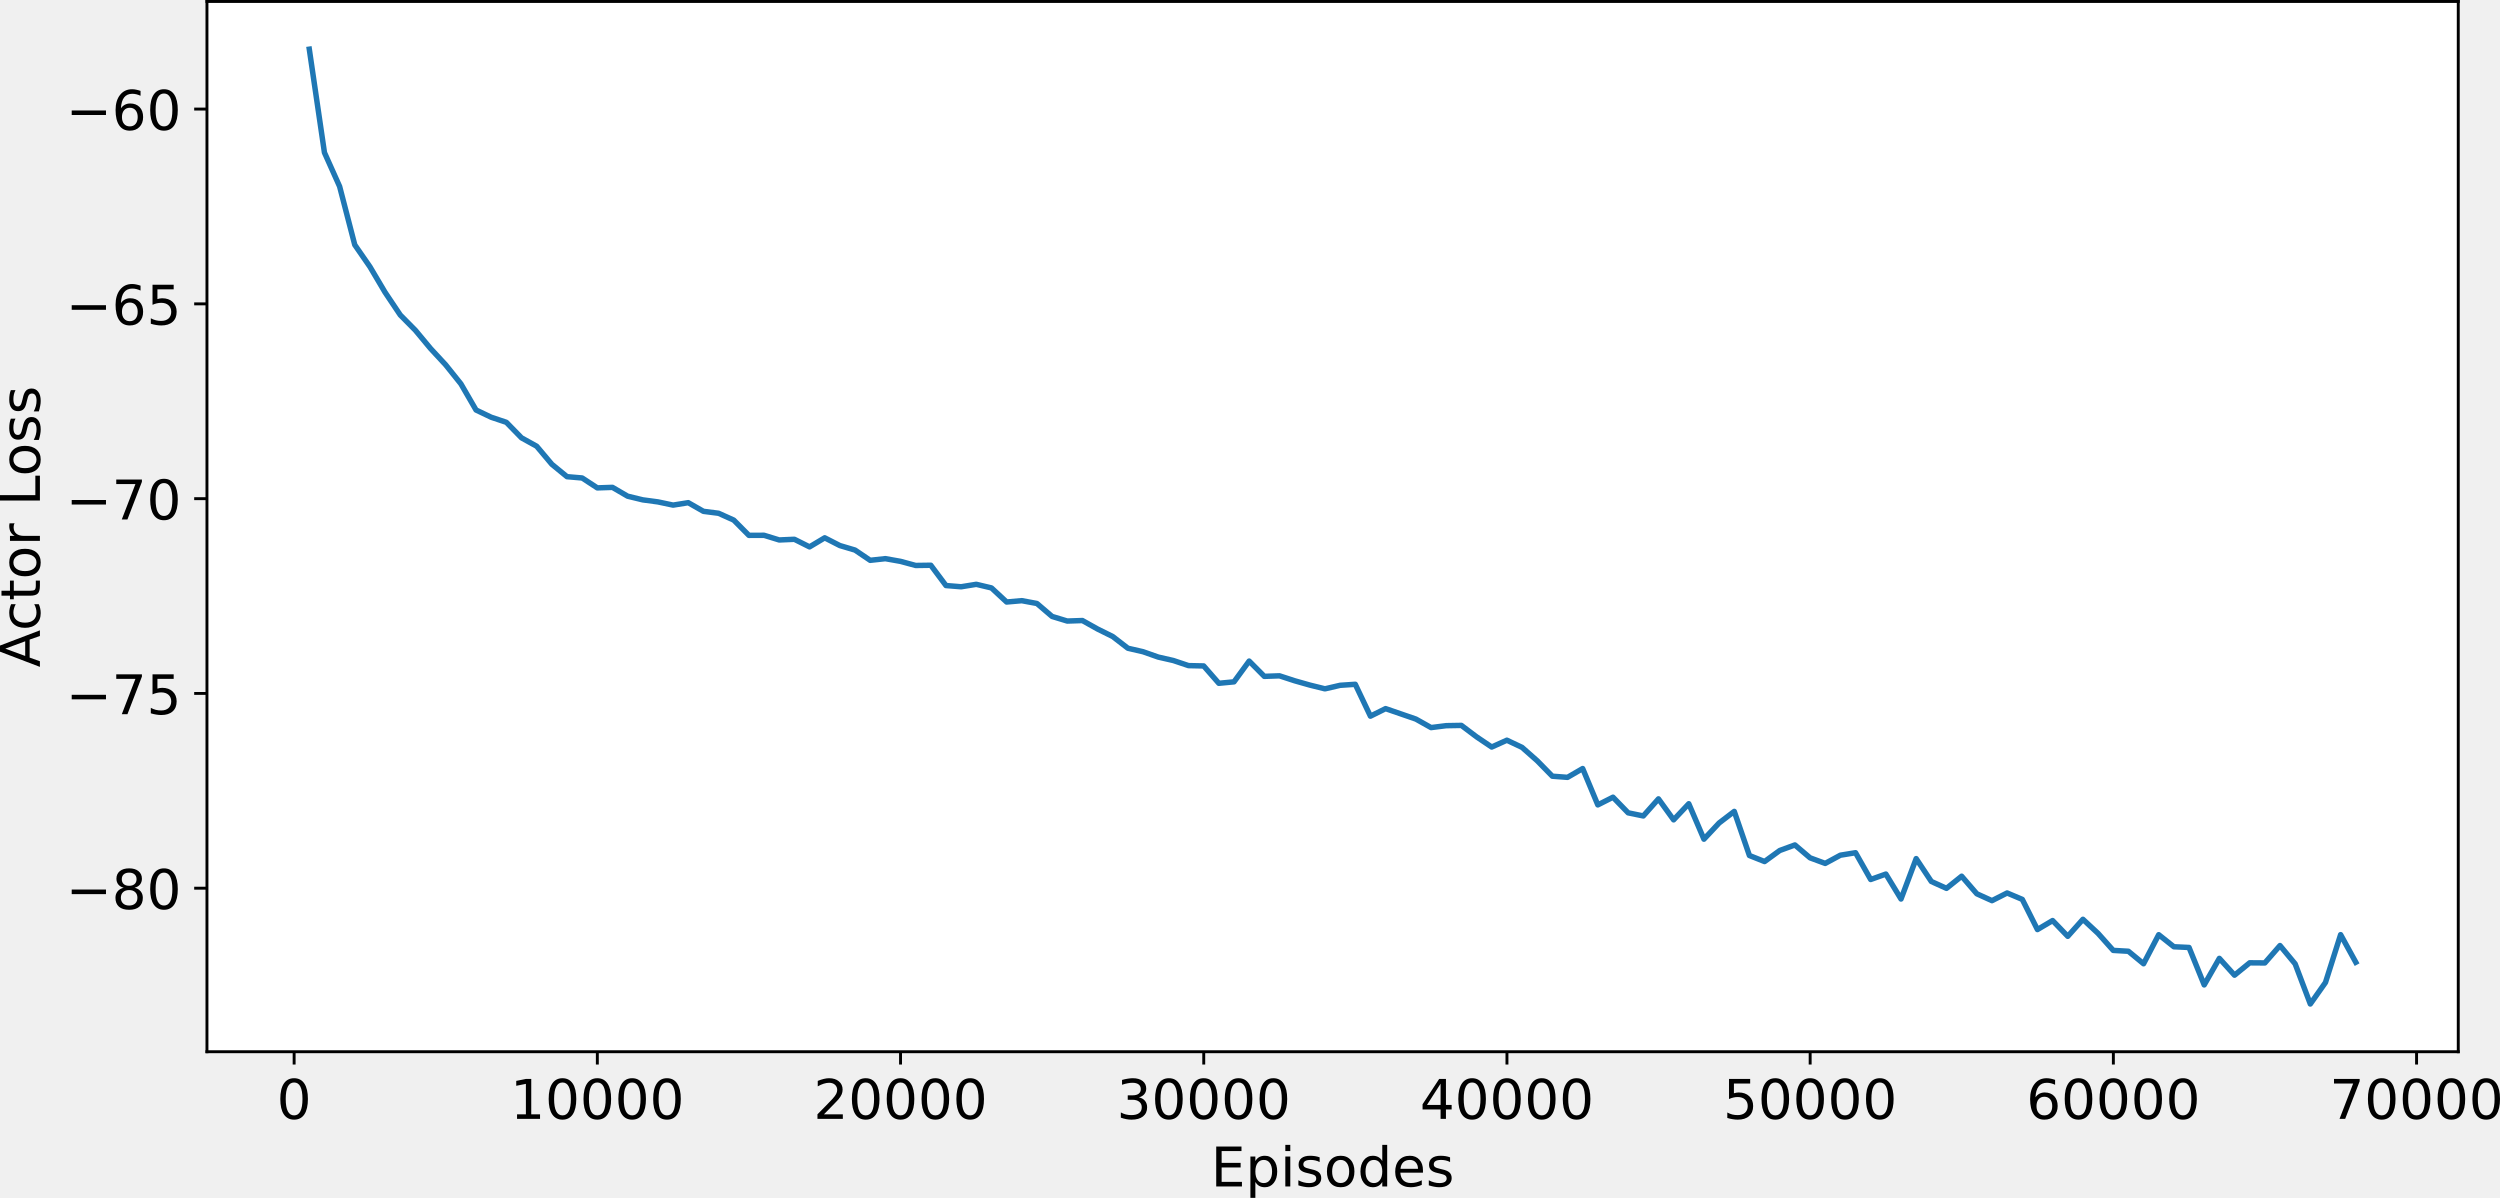
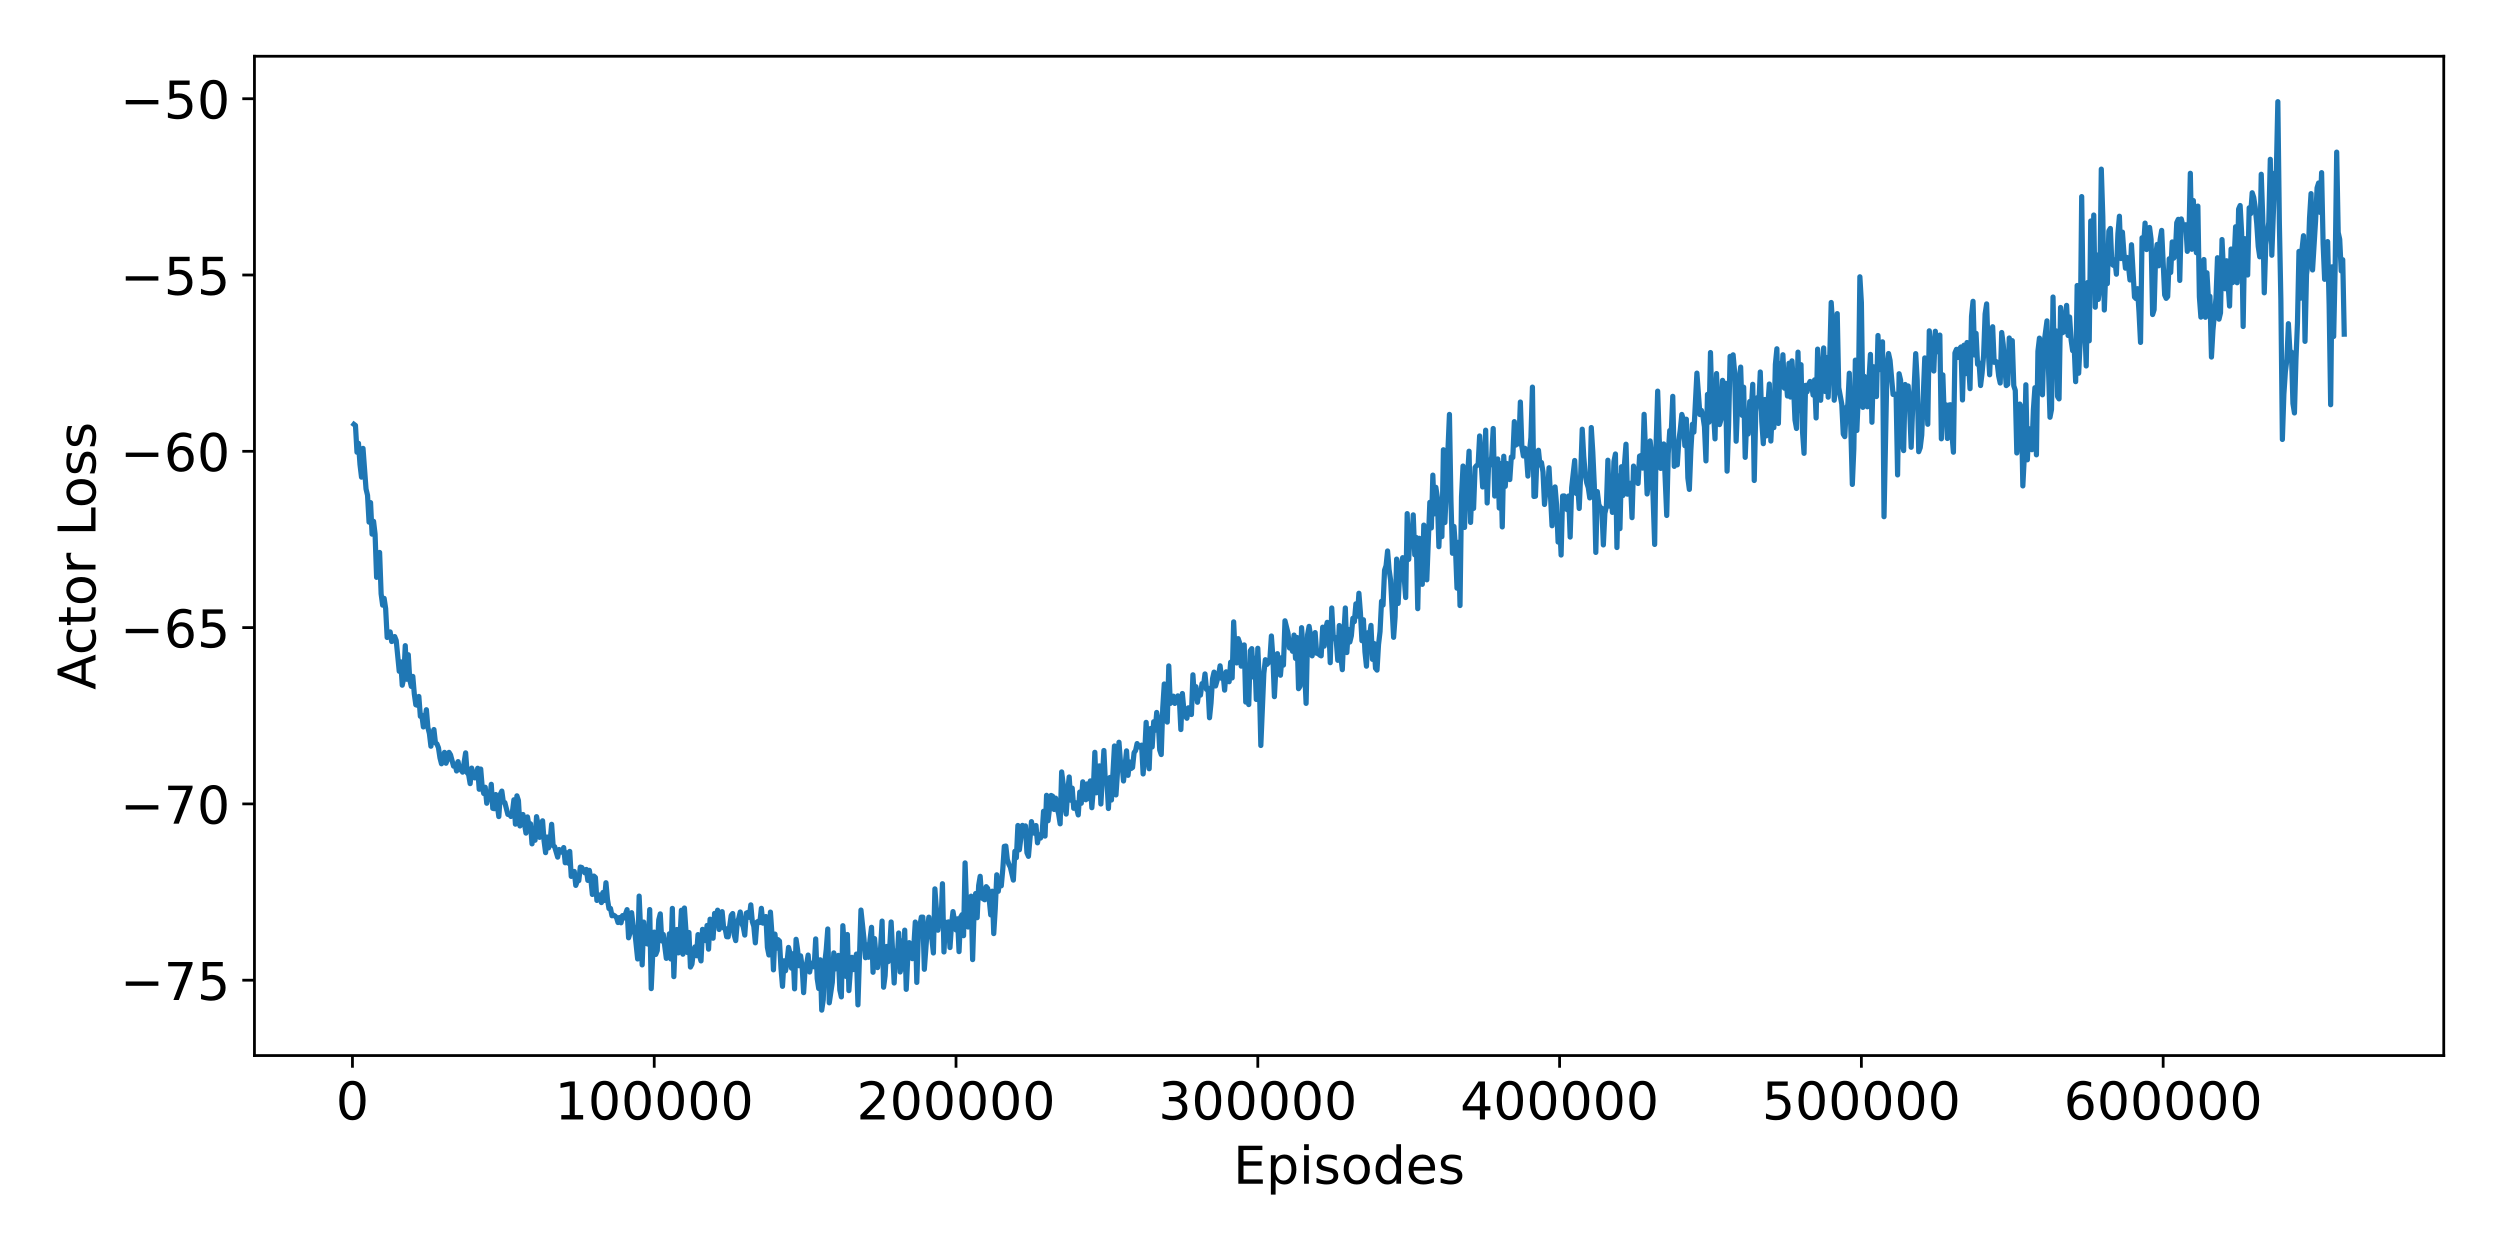
- <svg xmlns="http://www.w3.org/2000/svg" xmlns:xlink="http://www.w3.org/1999/xlink" width="685.063pt" height="328.235pt" viewBox="0 0 685.063 328.235" version="1.1">
-   <defs id="defs1">
-     <style type="text/css" id="style1">*{stroke-linejoin: round; stroke-linecap: butt}</style>
+ <svg xmlns="http://www.w3.org/2000/svg" xmlns:xlink="http://www.w3.org/1999/xlink" height="360pt" version="1.1" viewBox="0 0 720 360" width="720pt">
+   <defs>
+     <style type="text/css">
+ *{stroke-linecap:butt;stroke-linejoin:round;}
+   </style>
  </defs>
-   <g id="figure_1" transform="translate(-16.65839,-15.8)">
+   <g id="figure_1">
+     <g id="patch_1">
+       <path d="M 0 360  L 720 360  L 720 0  L 0 0  z " style="fill:#ffffff;" />
+     </g>
    <g id="axes_1">
      <g id="patch_2">
-         <path d="M 73.37,304 H 690.283 V 16.2 H 73.37 Z" style="fill:#ffffff" id="path2" />
+         <path d="M 73.28 304  L 703.8 304  L 703.8 16.2  L 73.28 16.2  z " style="fill:#ffffff;" />
      </g>
      <g id="matplotlib.axis_1">
        <g id="xtick_1">
          <g id="line2d_1">
-             <defs id="defs2">
-               <path id="m9cda0857d0" d="M 0,0 V 3.5" style="stroke:#000000;stroke-width:0.8" />
+             <defs>
+               <path d="M 0 0  L 0 3.5  " id="m771499de0e" style="stroke:#000000;stroke-width:0.8;" />
            </defs>
-             <g id="g2">
-               <use xlink:href="#m9cda0857d0" x="97.257" y="304" style="stroke:#000000;stroke-width:0.8" id="use2" />
+             <g>
+               <use style="stroke:#000000;stroke-width:0.8;" x="101.505" xlink:href="#m771499de0e" y="304" />
            </g>
          </g>
          <g id="text_1">
-             <text style="font-style:normal;font-variant:normal;font-weight:normal;font-stretch:normal;font-size:15px;line-height:normal;font-family:'DejaVu Sans', 'Bitstream Vera Sans', 'Computer Modern Sans Serif', 'Lucida Grande', Verdana, Geneva, Lucid, Arial, Helvetica, 'Avant Garde', sans-serif;text-anchor:middle" x="97.257" y="322.398" id="text2">0</text>
+             <text style="font-family:DejaVu Sans;font-size:15px;font-style:normal;font-weight:normal;text-anchor:middle;" transform="rotate(-0, 101.5054, 322.3977)" x="101.505" y="322.398">0</text>
          </g>
        </g>
        <g id="xtick_2">
          <g id="line2d_2">
-             <g id="g3">
-               <use xlink:href="#m9cda0857d0" x="180.343" y="304" style="stroke:#000000;stroke-width:0.8" id="use3" />
+             <g>
+               <use style="stroke:#000000;stroke-width:0.8;" x="188.42" xlink:href="#m771499de0e" y="304" />
            </g>
          </g>
          <g id="text_2">
-             <text style="font-style:normal;font-variant:normal;font-weight:normal;font-stretch:normal;font-size:15px;line-height:normal;font-family:'DejaVu Sans', 'Bitstream Vera Sans', 'Computer Modern Sans Serif', 'Lucida Grande', Verdana, Geneva, Lucid, Arial, Helvetica, 'Avant Garde', sans-serif;text-anchor:middle" x="180.343" y="322.398" id="text3">10000</text>
+             <text style="font-family:DejaVu Sans;font-size:15px;font-style:normal;font-weight:normal;text-anchor:middle;" transform="rotate(-0, 188.4198, 322.3977)" x="188.42" y="322.398">100000</text>
          </g>
        </g>
        <g id="xtick_3">
          <g id="line2d_3">
-             <g id="g4">
-               <use xlink:href="#m9cda0857d0" x="263.429" y="304" style="stroke:#000000;stroke-width:0.8" id="use4" />
+             <g>
+               <use style="stroke:#000000;stroke-width:0.8;" x="275.334" xlink:href="#m771499de0e" y="304" />
            </g>
          </g>
          <g id="text_3">
-             <text style="font-style:normal;font-variant:normal;font-weight:normal;font-stretch:normal;font-size:15px;line-height:normal;font-family:'DejaVu Sans', 'Bitstream Vera Sans', 'Computer Modern Sans Serif', 'Lucida Grande', Verdana, Geneva, Lucid, Arial, Helvetica, 'Avant Garde', sans-serif;text-anchor:middle" x="263.429" y="322.398" id="text4">20000</text>
+             <text style="font-family:DejaVu Sans;font-size:15px;font-style:normal;font-weight:normal;text-anchor:middle;" transform="rotate(-0, 275.3341, 322.3977)" x="275.334" y="322.398">200000</text>
          </g>
        </g>
        <g id="xtick_4">
          <g id="line2d_4">
-             <g id="g5">
-               <use xlink:href="#m9cda0857d0" x="346.515" y="304" style="stroke:#000000;stroke-width:0.8" id="use5" />
+             <g>
+               <use style="stroke:#000000;stroke-width:0.8;" x="362.248" xlink:href="#m771499de0e" y="304" />
            </g>
          </g>
          <g id="text_4">
-             <text style="font-style:normal;font-variant:normal;font-weight:normal;font-stretch:normal;font-size:15px;line-height:normal;font-family:'DejaVu Sans', 'Bitstream Vera Sans', 'Computer Modern Sans Serif', 'Lucida Grande', Verdana, Geneva, Lucid, Arial, Helvetica, 'Avant Garde', sans-serif;text-anchor:middle" x="346.515" y="322.398" id="text5">30000</text>
+             <text style="font-family:DejaVu Sans;font-size:15px;font-style:normal;font-weight:normal;text-anchor:middle;" transform="rotate(-0, 362.2484, 322.3977)" x="362.248" y="322.398">300000</text>
          </g>
        </g>
        <g id="xtick_5">
          <g id="line2d_5">
-             <g id="g6">
-               <use xlink:href="#m9cda0857d0" x="429.601" y="304" style="stroke:#000000;stroke-width:0.8" id="use6" />
+             <g>
+               <use style="stroke:#000000;stroke-width:0.8;" x="449.163" xlink:href="#m771499de0e" y="304" />
            </g>
          </g>
          <g id="text_5">
-             <text style="font-style:normal;font-variant:normal;font-weight:normal;font-stretch:normal;font-size:15px;line-height:normal;font-family:'DejaVu Sans', 'Bitstream Vera Sans', 'Computer Modern Sans Serif', 'Lucida Grande', Verdana, Geneva, Lucid, Arial, Helvetica, 'Avant Garde', sans-serif;text-anchor:middle" x="429.601" y="322.398" id="text6">40000</text>
+             <text style="font-family:DejaVu Sans;font-size:15px;font-style:normal;font-weight:normal;text-anchor:middle;" transform="rotate(-0, 449.1627, 322.3977)" x="449.163" y="322.398">400000</text>
          </g>
        </g>
        <g id="xtick_6">
          <g id="line2d_6">
-             <g id="g7">
-               <use xlink:href="#m9cda0857d0" x="512.687" y="304" style="stroke:#000000;stroke-width:0.8" id="use7" />
+             <g>
+               <use style="stroke:#000000;stroke-width:0.8;" x="536.077" xlink:href="#m771499de0e" y="304" />
            </g>
          </g>
          <g id="text_6">
-             <text style="font-style:normal;font-variant:normal;font-weight:normal;font-stretch:normal;font-size:15px;line-height:normal;font-family:'DejaVu Sans', 'Bitstream Vera Sans', 'Computer Modern Sans Serif', 'Lucida Grande', Verdana, Geneva, Lucid, Arial, Helvetica, 'Avant Garde', sans-serif;text-anchor:middle" x="512.687" y="322.398" id="text7">50000</text>
+             <text style="font-family:DejaVu Sans;font-size:15px;font-style:normal;font-weight:normal;text-anchor:middle;" transform="rotate(-0, 536.0771, 322.3977)" x="536.077" y="322.398">500000</text>
          </g>
        </g>
        <g id="xtick_7">
          <g id="line2d_7">
-             <g id="g8">
-               <use xlink:href="#m9cda0857d0" x="595.773" y="304" style="stroke:#000000;stroke-width:0.8" id="use8" />
+             <g>
+               <use style="stroke:#000000;stroke-width:0.8;" x="622.991" xlink:href="#m771499de0e" y="304" />
            </g>
          </g>
          <g id="text_7">
-             <text style="font-style:normal;font-variant:normal;font-weight:normal;font-stretch:normal;font-size:15px;line-height:normal;font-family:'DejaVu Sans', 'Bitstream Vera Sans', 'Computer Modern Sans Serif', 'Lucida Grande', Verdana, Geneva, Lucid, Arial, Helvetica, 'Avant Garde', sans-serif;text-anchor:middle" x="595.773" y="322.398" id="text8">60000</text>
+             <text style="font-family:DejaVu Sans;font-size:15px;font-style:normal;font-weight:normal;text-anchor:middle;" transform="rotate(-0, 622.9914, 322.3977)" x="622.991" y="322.398">600000</text>
          </g>
        </g>
-         <g id="xtick_8">
-           <g id="line2d_8">
-             <g id="g9">
-               <use xlink:href="#m9cda0857d0" x="678.859" y="304" style="stroke:#000000;stroke-width:0.8" id="use9" />
-             </g>
-           </g>
-           <g id="text_8">
-             <text style="font-style:normal;font-variant:normal;font-weight:normal;font-stretch:normal;font-size:15px;line-height:normal;font-family:'DejaVu Sans', 'Bitstream Vera Sans', 'Computer Modern Sans Serif', 'Lucida Grande', Verdana, Geneva, Lucid, Arial, Helvetica, 'Avant Garde', sans-serif;text-anchor:middle" x="678.859" y="322.398" id="text9">70000</text>
-           </g>
-         </g>
-         <g id="text_9">
-           <text style="font-style:normal;font-variant:normal;font-weight:normal;font-stretch:normal;font-size:15px;line-height:normal;font-family:'DejaVu Sans', 'Bitstream Vera Sans', 'Computer Modern Sans Serif', 'Lucida Grande', Verdana, Geneva, Lucid, Arial, Helvetica, 'Avant Garde', sans-serif;text-anchor:middle" x="381.827" y="340.915" id="text10">Episodes</text>
+         <g id="text_8">
+           <text style="font-family:DejaVu Sans;font-size:15px;font-style:normal;font-weight:normal;text-anchor:middle;" transform="rotate(-0, 388.54, 340.9148)" x="388.54" y="340.915">Episodes</text>
        </g>
      </g>
      <g id="matplotlib.axis_2">
        <g id="ytick_1">
+           <g id="line2d_8">
+             <defs>
+               <path d="M 0 0  L -3.5 0  " id="m1f2d06e0d1" style="stroke:#000000;stroke-width:0.8;" />
+             </defs>
+             <g>
+               <use style="stroke:#000000;stroke-width:0.8;" x="73.28" xlink:href="#m1f2d06e0d1" y="282.293" />
+             </g>
+           </g>
+           <g id="text_9">
+             <text style="font-family:DejaVu Sans;font-size:15px;font-style:normal;font-weight:normal;text-anchor:end;" transform="rotate(-0, 66.28, 287.9916)" x="66.28" y="287.992">−75</text>
+           </g>
+         </g>
+         <g id="ytick_2">
          <g id="line2d_9">
-             <defs id="defs10">
-               <path id="m94ded052f2" d="M 0,0 H -3.5" style="stroke:#000000;stroke-width:0.8" />
-             </defs>
-             <g id="g10">
-               <use xlink:href="#m94ded052f2" x="73.37" y="259.195" style="stroke:#000000;stroke-width:0.8" id="use10" />
+             <g>
+               <use style="stroke:#000000;stroke-width:0.8;" x="73.28" xlink:href="#m1f2d06e0d1" y="231.52" />
            </g>
          </g>
          <g id="text_10">
-             <text style="font-style:normal;font-variant:normal;font-weight:normal;font-stretch:normal;font-size:15px;line-height:normal;font-family:'DejaVu Sans', 'Bitstream Vera Sans', 'Computer Modern Sans Serif', 'Lucida Grande', Verdana, Geneva, Lucid, Arial, Helvetica, 'Avant Garde', sans-serif;text-anchor:end" x="66.37" y="264.894" id="text11">−80</text>
+             <text style="font-family:DejaVu Sans;font-size:15px;font-style:normal;font-weight:normal;text-anchor:end;" transform="rotate(-0, 66.28, 237.2188)" x="66.28" y="237.219">−70</text>
          </g>
        </g>
-         <g id="ytick_2">
+         <g id="ytick_3">
          <g id="line2d_10">
-             <g id="g11">
-               <use xlink:href="#m94ded052f2" x="73.37" y="205.819" style="stroke:#000000;stroke-width:0.8" id="use11" />
+             <g>
+               <use style="stroke:#000000;stroke-width:0.8;" x="73.28" xlink:href="#m1f2d06e0d1" y="180.747" />
            </g>
          </g>
          <g id="text_11">
-             <text style="font-style:normal;font-variant:normal;font-weight:normal;font-stretch:normal;font-size:15px;line-height:normal;font-family:'DejaVu Sans', 'Bitstream Vera Sans', 'Computer Modern Sans Serif', 'Lucida Grande', Verdana, Geneva, Lucid, Arial, Helvetica, 'Avant Garde', sans-serif;text-anchor:end" x="66.37" y="211.518" id="text12">−75</text>
+             <text style="font-family:DejaVu Sans;font-size:15px;font-style:normal;font-weight:normal;text-anchor:end;" transform="rotate(-0, 66.28, 186.446)" x="66.28" y="186.446">−65</text>
          </g>
        </g>
-         <g id="ytick_3">
+         <g id="ytick_4">
          <g id="line2d_11">
-             <g id="g12">
-               <use xlink:href="#m94ded052f2" x="73.37" y="152.444" style="stroke:#000000;stroke-width:0.8" id="use12" />
+             <g>
+               <use style="stroke:#000000;stroke-width:0.8;" x="73.28" xlink:href="#m1f2d06e0d1" y="129.974" />
            </g>
          </g>
          <g id="text_12">
-             <text style="font-style:normal;font-variant:normal;font-weight:normal;font-stretch:normal;font-size:15px;line-height:normal;font-family:'DejaVu Sans', 'Bitstream Vera Sans', 'Computer Modern Sans Serif', 'Lucida Grande', Verdana, Geneva, Lucid, Arial, Helvetica, 'Avant Garde', sans-serif;text-anchor:end" x="66.37" y="158.142" id="text13">−70</text>
+             <text style="font-family:DejaVu Sans;font-size:15px;font-style:normal;font-weight:normal;text-anchor:end;" transform="rotate(-0, 66.28, 135.6732)" x="66.28" y="135.673">−60</text>
          </g>
        </g>
-         <g id="ytick_4">
+         <g id="ytick_5">
          <g id="line2d_12">
-             <g id="g13">
-               <use xlink:href="#m94ded052f2" x="73.37" y="99.068" style="stroke:#000000;stroke-width:0.8" id="use13" />
+             <g>
+               <use style="stroke:#000000;stroke-width:0.8;" x="73.28" xlink:href="#m1f2d06e0d1" y="79.202" />
            </g>
          </g>
          <g id="text_13">
-             <text style="font-style:normal;font-variant:normal;font-weight:normal;font-stretch:normal;font-size:15px;line-height:normal;font-family:'DejaVu Sans', 'Bitstream Vera Sans', 'Computer Modern Sans Serif', 'Lucida Grande', Verdana, Geneva, Lucid, Arial, Helvetica, 'Avant Garde', sans-serif;text-anchor:end" x="66.37" y="104.767" id="text14">−65</text>
+             <text style="font-family:DejaVu Sans;font-size:15px;font-style:normal;font-weight:normal;text-anchor:end;" transform="rotate(-0, 66.28, 84.90043)" x="66.28" y="84.9">−55</text>
          </g>
        </g>
-         <g id="ytick_5">
+         <g id="ytick_6">
          <g id="line2d_13">
-             <g id="g14">
-               <use xlink:href="#m94ded052f2" x="73.37" y="45.692" style="stroke:#000000;stroke-width:0.8" id="use14" />
+             <g>
+               <use style="stroke:#000000;stroke-width:0.8;" x="73.28" xlink:href="#m1f2d06e0d1" y="28.429" />
            </g>
          </g>
          <g id="text_14">
-             <text style="font-style:normal;font-variant:normal;font-weight:normal;font-stretch:normal;font-size:15px;line-height:normal;font-family:'DejaVu Sans', 'Bitstream Vera Sans', 'Computer Modern Sans Serif', 'Lucida Grande', Verdana, Geneva, Lucid, Arial, Helvetica, 'Avant Garde', sans-serif;text-anchor:end" x="66.37" y="51.391" id="text15">−60</text>
+             <text style="font-family:DejaVu Sans;font-size:15px;font-style:normal;font-weight:normal;text-anchor:end;" transform="rotate(-0, 66.28, 34.12763)" x="66.28" y="34.128">−50</text>
          </g>
        </g>
        <g id="text_15">
-           <text style="font-style:normal;font-variant:normal;font-weight:normal;font-stretch:normal;font-size:15px;line-height:normal;font-family:'DejaVu Sans', 'Bitstream Vera Sans', 'Computer Modern Sans Serif', 'Lucida Grande', Verdana, Geneva, Lucid, Arial, Helvetica, 'Avant Garde', sans-serif;text-anchor:middle" x="27.593" y="160.1" transform="rotate(-90,27.59344,160.1)" id="text16">Actor Loss</text>
+           <text style="font-family:DejaVu Sans;font-size:15px;font-style:normal;font-weight:normal;text-anchor:middle;" transform="rotate(-90, 27.50344, 160.1)" x="27.503" y="160.1">Actor Loss</text>
        </g>
      </g>
      <g id="line2d_14">
-         <path d="m 101.412,29.282 4.154,28.333 4.154,9.275 4.154,16.008 4.154,6.001 4.154,7.018 4.154,6.194 4.154,4.205 4.154,4.995 4.154,4.485 4.154,5.185 4.154,7.17 4.154,1.984 4.154,1.39 4.154,4.255 4.154,2.301 4.154,4.941 4.154,3.399 4.154,0.357 4.154,2.714 4.154,-0.141 4.154,2.419 4.154,1.006 4.154,0.558 4.154,0.878 4.154,-0.665 4.154,2.37 4.154,0.533 4.154,1.871 4.154,4.183 4.154,-0.02 4.154,1.279 4.154,-0.183 4.154,2.078 4.154,-2.484 4.154,2.124 4.154,1.236 4.154,2.807 4.154,-0.454 4.154,0.739 4.154,1.127 4.154,-0.06 4.154,5.56 4.154,0.335 4.154,-0.671 4.154,0.988 4.154,3.859 4.154,-0.363 4.154,0.771 4.154,3.55 4.154,1.262 4.154,-0.141 4.154,2.325 4.154,2.058 4.154,3.207 4.154,0.957 4.154,1.463 4.154,0.948 4.154,1.394 4.154,0.091 4.154,4.754 4.154,-0.399 4.154,-5.687 4.154,4.186 4.154,-0.148 4.154,1.355 4.154,1.181 4.154,1.029 4.154,-0.965 4.154,-0.279 4.154,8.733 4.154,-2.064 8.309,2.866 4.154,2.329 4.154,-0.525 4.154,-0.075 4.154,3.131 4.154,2.798 4.154,-1.871 4.154,1.963 4.154,3.663 4.154,4.238 4.154,0.316 4.154,-2.412 4.154,9.957 4.154,-2.102 4.154,4.276 4.154,0.854 4.154,-4.675 4.154,5.744 4.154,-4.411 4.154,9.709 4.154,-4.437 4.154,-3.172 4.154,12.087 4.154,1.65 4.154,-3.023 4.154,-1.523 4.154,3.53 4.154,1.529 4.154,-2.25 4.154,-0.677 4.154,7.333 4.154,-1.485 4.154,6.833 4.154,-11.065 4.154,6.262 4.154,1.883 4.154,-3.326 4.154,4.814 4.154,1.884 4.154,-2.104 4.154,1.756 4.154,8.27 4.154,-2.469 4.154,4.319 4.154,-4.66 4.154,3.862 4.154,4.655 4.154,0.24 4.154,3.42 4.154,-7.959 4.154,3.303 4.154,0.195 4.154,10.258 4.154,-7.268 4.154,4.601 4.154,-3.386 4.154,0.033 4.154,-4.762 4.154,5.017 4.154,10.993 4.154,-5.889 4.154,-13.104 4.154,7.562 v 0" clip-path="url(#p63ded55291)" style="fill:none;stroke:#1f77b4;stroke-width:1.5;stroke-linecap:square" id="path16" />
+         <path clip-path="url(#p44a95f663c)" d="M 101.94 122.21  L 102.375 122.536  L 102.809 130.238  L 103.244 127.676  L 103.678 133.768  L 104.113 137.415  L 104.547 129.136  L 105.417 140.824  L 105.851 142.644  L 106.286 150.374  L 106.72 144.748  L 107.155 153.833  L 107.589 150.148  L 108.024 153.871  L 108.459 166.274  L 108.893 161.913  L 109.328 159.108  L 109.762 171.003  L 110.197 174.277  L 110.631 172.332  L 111.066 175.257  L 111.501 183.592  L 111.935 182.154  L 112.37 181.989  L 112.804 184.755  L 113.239 184.534  L 113.673 183.335  L 114.108 184.464  L 114.977 193.328  L 115.412 190.615  L 115.846 197.335  L 116.281 195.248  L 116.715 185.951  L 117.15 195.624  L 117.585 188.562  L 118.019 195.798  L 118.454 197.682  L 118.888 194.807  L 119.323 199.886  L 119.757 202.981  L 120.192 203.116  L 120.627 200.577  L 121.061 206.295  L 121.496 205.981  L 121.93 209.356  L 122.365 207.588  L 122.799 204.404  L 123.234 209.55  L 123.669 211.269  L 124.103 214.91  L 124.538 211.604  L 124.972 210.111  L 125.407 213.948  L 125.841 214.256  L 126.276 215.359  L 126.711 218.26  L 127.145 219.968  L 127.58 218.691  L 128.014 216.683  L 128.449 219.812  L 128.883 218.696  L 129.318 216.683  L 129.753 217.392  L 130.622 220.642  L 131.056 220.067  L 131.491 222.038  L 131.925 219.349  L 132.36 221.667  L 132.795 221.644  L 133.229 222.377  L 134.098 216.825  L 134.533 222.519  L 134.967 223.085  L 135.402 225.682  L 135.837 221.215  L 136.271 222.837  L 136.706 224.024  L 137.14 223.958  L 137.575 221.263  L 138.009 227.307  L 138.444 221.49  L 138.879 226.71  L 139.313 228.522  L 139.748 226.736  L 140.182 231.333  L 140.617 229.272  L 141.051 230.166  L 141.486 225.885  L 141.921 232.802  L 142.355 232.903  L 142.79 228.831  L 143.659 235.172  L 144.093 228.731  L 144.528 227.837  L 144.963 231.012  L 145.397 231.155  L 146.266 234.548  L 146.701 234.418  L 147.135 235.136  L 147.57 233.882  L 148.005 230.34  L 148.439 237.358  L 148.874 229.2  L 149.308 230.543  L 149.743 237.874  L 150.177 235.404  L 150.612 234.575  L 151.481 239.934  L 151.916 235.275  L 152.35 237.763  L 152.785 237.254  L 153.219 243.028  L 153.654 238.624  L 154.089 241.991  L 154.523 235.199  L 154.958 237.463  L 155.392 241.156  L 155.827 238.128  L 156.261 236.393  L 156.696 242.208  L 157.131 245.561  L 157.565 241.07  L 158 244.184  L 158.434 242.297  L 158.869 237.404  L 159.303 243.521  L 159.738 243.853  L 160.607 246.852  L 161.042 244.657  L 161.476 245.342  L 161.911 245.453  L 162.345 244.105  L 162.78 248.473  L 163.215 245.606  L 163.649 248.591  L 164.084 245.205  L 164.518 252.397  L 164.953 252.016  L 165.387 250.976  L 165.822 254.989  L 166.257 253.768  L 166.691 253.62  L 167.126 249.719  L 167.56 249.852  L 168.429 251.367  L 168.864 250.397  L 169.299 253.553  L 169.733 250.664  L 170.168 253.256  L 170.602 257.604  L 171.037 252.312  L 171.471 252.709  L 171.906 259.326  L 172.341 257.725  L 172.775 257.77  L 173.21 259.942  L 173.644 257.034  L 174.079 259.328  L 174.513 254.227  L 174.948 259.023  L 175.383 261.656  L 175.817 261.628  L 176.252 263.736  L 176.686 263.549  L 177.121 263.817  L 177.555 264.263  L 177.99 265.687  L 178.425 264.243  L 178.859 265.767  L 179.294 263.691  L 179.728 264.393  L 180.597 261.978  L 181.032 270.087  L 181.467 268.611  L 181.901 262.855  L 182.336 266.49  L 182.77 267.791  L 183.639 276.183  L 184.074 258.076  L 184.943 277.889  L 185.378 265.559  L 185.812 271.641  L 186.681 271.906  L 187.116 261.955  L 187.551 284.721  L 187.985 274.918  L 188.42 268.455  L 188.854 274.878  L 189.289 273.761  L 189.723 264.911  L 190.158 263.2  L 190.593 270.989  L 191.027 269.125  L 191.896 276.008  L 192.331 274.21  L 192.765 268.948  L 193.2 276.185  L 193.635 261.621  L 194.069 281.268  L 194.504 269.545  L 194.938 267.698  L 195.373 274.426  L 195.807 270.722  L 196.242 262.153  L 196.677 274.813  L 197.111 261.511  L 197.98 274.326  L 198.415 268.563  L 198.849 278.508  L 199.284 277.664  L 199.719 273.859  L 200.153 272.709  L 200.588 275.248  L 201.022 269.17  L 201.457 275.241  L 201.891 276.74  L 202.326 267.655  L 202.761 268.784  L 203.195 270.891  L 203.63 266.536  L 204.064 273.358  L 204.499 264.73  L 204.933 268.821  L 205.368 270.206  L 205.803 263.057  L 206.237 266.428  L 206.672 262.131  L 207.106 267.69  L 207.541 265.645  L 207.975 262.559  L 208.41 267.252  L 208.845 267.384  L 209.279 269.771  L 209.714 269.809  L 210.583 263.639  L 211.017 263.101  L 211.452 269.245  L 211.887 270.897  L 212.321 265.692  L 212.756 264.509  L 213.19 262.659  L 213.625 265.945  L 214.059 266.94  L 214.494 269.302  L 214.929 262.989  L 215.363 262.785  L 215.798 264.204  L 216.232 260.605  L 216.667 265.435  L 217.101 266.791  L 217.536 271.534  L 217.971 265.584  L 218.405 265.311  L 218.84 265.695  L 219.274 261.603  L 219.709 265.865  L 220.143 265.413  L 220.578 263.967  L 221.013 272.858  L 221.447 275.035  L 221.882 262.686  L 222.316 268.91  L 222.751 279.315  L 223.185 269.023  L 223.62 273.099  L 224.055 270.617  L 224.489 271.033  L 224.924 278.862  L 225.358 284.064  L 225.793 276.706  L 226.227 279.581  L 226.662 277.055  L 227.097 272.859  L 227.531 274.548  L 227.966 278.831  L 228.4 274.681  L 228.835 284.788  L 229.269 270.521  L 229.704 273.516  L 230.139 278.131  L 230.573 275.282  L 231.008 278.226  L 231.442 285.88  L 231.877 278.883  L 232.311 277.682  L 232.746 275.061  L 233.181 279.938  L 233.615 277.402  L 234.05 277.433  L 234.484 278.442  L 234.919 270.411  L 235.353 281.823  L 235.788 284.687  L 236.223 276.423  L 236.657 290.918  L 237.092 287.922  L 237.526 277.261  L 237.961 273.433  L 238.395 267.549  L 238.83 288.808  L 239.699 282.933  L 240.134 274.434  L 240.568 279.052  L 241.003 277.465  L 241.437 275.158  L 241.872 285.134  L 242.307 287.105  L 242.741 266.605  L 243.176 272.896  L 243.61 281.186  L 244.045 269.14  L 244.48 285.29  L 244.914 279.336  L 245.349 275.713  L 245.783 279.236  L 246.652 274.777  L 247.087 289.399  L 247.956 262.1  L 248.825 270.409  L 249.26 275.825  L 249.694 272.11  L 250.129 275.695  L 250.564 270.638  L 250.998 267.064  L 251.433 280.015  L 251.867 270.316  L 252.302 275.516  L 252.736 278.667  L 253.171 274.46  L 253.606 273.172  L 254.04 265.274  L 254.475 284.32  L 254.909 281.029  L 255.344 272.586  L 255.778 276.958  L 256.213 273.311  L 256.648 265.532  L 257.517 283.103  L 257.951 273.886  L 258.386 276.832  L 258.82 268.709  L 259.255 279.931  L 259.69 270.969  L 260.124 279.097  L 260.559 267.884  L 260.993 284.935  L 261.428 275.893  L 261.862 271.483  L 262.297 273.515  L 262.732 276.093  L 263.166 272.765  L 263.601 265.549  L 264.035 282.933  L 264.47 269.609  L 265.339 264.132  L 265.774 264.128  L 266.208 279.16  L 267.077 267.263  L 267.512 264.145  L 267.946 269.137  L 268.381 270.412  L 268.816 274.456  L 269.25 255.998  L 270.119 267.898  L 270.554 263.775  L 270.988 266.504  L 271.423 254.519  L 271.858 274.162  L 272.292 265.577  L 272.727 269.314  L 273.161 265.508  L 273.596 272.896  L 274.03 266.374  L 274.465 262.54  L 275.334 267.827  L 275.769 264.622  L 276.203 274.065  L 276.638 264.199  L 277.072 263.433  L 277.507 269.48  L 277.942 248.514  L 278.376 260.96  L 278.811 266.981  L 279.245 265.328  L 279.68 258.103  L 280.114 276.367  L 280.549 262.145  L 280.984 257.337  L 281.418 264.294  L 281.853 255.022  L 282.287 252.383  L 282.722 258.571  L 283.591 259.133  L 284.026 255.36  L 284.46 255.877  L 284.895 259.057  L 285.329 263.484  L 285.764 256.671  L 286.198 268.874  L 286.633 261.774  L 287.068 251.945  L 287.502 256.696  L 287.937 253.336  L 288.371 255.12  L 288.806 250.303  L 289.24 243.749  L 289.675 243.664  L 290.11 247.539  L 290.544 248.9  L 290.979 249.754  L 291.848 253.471  L 292.282 245.184  L 292.717 247.012  L 293.152 237.74  L 293.586 244.739  L 294.455 237.71  L 294.89 239.928  L 295.324 237.858  L 295.759 245.612  L 296.194 246.625  L 297.063 236.631  L 297.497 239.06  L 297.932 239.979  L 298.366 237.76  L 298.801 242.736  L 299.236 240.405  L 299.67 241.363  L 300.105 240.4  L 300.539 233.649  L 300.974 240.794  L 301.408 229.053  L 301.843 236.373  L 302.712 229.091  L 303.147 229.31  L 303.581 233.128  L 304.016 229.865  L 304.45 232.743  L 304.885 234.441  L 305.32 237.265  L 305.754 222.315  L 306.189 225.799  L 306.623 232.113  L 307.058 234.455  L 307.492 227.954  L 307.927 223.771  L 308.362 230.462  L 308.796 226.983  L 309.231 232.79  L 309.665 231.154  L 310.534 234.697  L 310.969 228.117  L 311.404 231.346  L 311.838 225.168  L 312.273 226.635  L 312.707 230.332  L 313.142 225.751  L 313.576 230.008  L 314.011 224.909  L 314.446 232.62  L 314.88 227.295  L 315.315 216.668  L 315.749 228.327  L 316.184 228.116  L 316.618 220.573  L 317.053 231.547  L 317.922 216.145  L 318.357 225.498  L 318.791 224.83  L 319.226 232.853  L 319.66 223.909  L 320.095 230.408  L 320.964 214.838  L 321.399 228.936  L 321.833 222.44  L 322.268 213.769  L 322.702 219.553  L 323.137 219.961  L 323.572 224.921  L 324.441 216.253  L 324.875 223.293  L 325.31 219.438  L 325.744 221.338  L 326.179 221.031  L 326.614 216.754  L 327.048 216.167  L 327.483 214.149  L 327.917 214.87  L 328.352 215.223  L 328.786 214.604  L 329.221 222.896  L 329.656 217.359  L 330.09 208.043  L 330.525 217.115  L 330.959 221.403  L 331.394 209.804  L 331.828 215.122  L 332.263 207.865  L 332.698 210.32  L 333.132 205.183  L 333.567 207.603  L 334.001 216.002  L 334.436 217.308  L 334.87 203.926  L 335.305 196.991  L 335.74 204.127  L 336.174 207.962  L 336.609 191.782  L 337.043 202.584  L 337.912 200.497  L 338.347 202.583  L 338.782 201.243  L 339.216 200.413  L 339.651 201.249  L 340.085 210.109  L 340.52 199.736  L 340.954 204.436  L 341.389 206.241  L 341.824 206.858  L 342.258 203.851  L 343.127 205.783  L 343.562 194.346  L 343.996 201.047  L 344.431 197.766  L 344.866 202.248  L 345.3 199.022  L 345.735 200.188  L 346.169 196.894  L 346.604 197.553  L 347.038 194.094  L 347.473 198.555  L 347.908 198.195  L 348.342 206.713  L 348.777 202.451  L 349.211 195.472  L 349.646 193.574  L 350.08 197.558  L 350.95 194.46  L 351.384 191.756  L 351.819 195.354  L 352.253 194.169  L 352.688 198.754  L 353.122 193.489  L 353.557 195.602  L 353.992 196.334  L 354.426 190.728  L 354.861 195.242  L 355.295 179.099  L 355.73 188.69  L 356.164 190.932  L 356.599 183.929  L 357.034 185.222  L 357.468 191.851  L 357.903 191.271  L 358.337 185.74  L 358.772 202.197  L 359.206 191.875  L 359.641 202.918  L 360.076 187.431  L 360.51 186.808  L 360.945 194.981  L 361.379 189.582  L 361.814 201.443  L 362.248 186.706  L 362.683 196.491  L 363.118 214.7  L 363.987 193.949  L 364.421 189.995  L 364.856 191.365  L 365.29 190.895  L 365.725 189.888  L 366.16 183.166  L 366.594 189.38  L 367.029 200.634  L 367.463 192.339  L 367.898 188.259  L 368.332 193.632  L 368.767 194.469  L 369.202 189.373  L 369.636 191.544  L 370.071 178.79  L 370.94 182.309  L 371.374 186.617  L 371.809 186.008  L 372.244 187.567  L 372.678 182.9  L 373.113 189.618  L 373.547 183.605  L 373.982 198.342  L 374.416 197.659  L 374.851 180.768  L 375.72 192.932  L 376.155 202.571  L 376.589 182.761  L 377.024 180.397  L 377.458 183.174  L 377.893 188.883  L 378.328 186.29  L 378.762 182.185  L 379.197 188.144  L 379.631 188.15  L 380.066 188.656  L 380.5 188.887  L 380.935 180.63  L 381.37 186.091  L 381.804 181.01  L 382.239 179.234  L 382.673 180.146  L 383.108 190.856  L 383.542 175.1  L 383.977 183.442  L 384.412 183.523  L 384.846 184.62  L 385.281 190.17  L 385.715 180.155  L 386.15 189.072  L 386.584 192.868  L 387.019 182.561  L 387.454 175.098  L 387.888 187.935  L 388.323 181.264  L 388.757 184.895  L 389.192 183.091  L 389.626 178.064  L 390.061 179.033  L 390.496 173.906  L 390.93 177.458  L 391.365 170.86  L 391.799 176.414  L 392.234 184.522  L 392.668 178.492  L 393.103 187.695  L 393.538 191.862  L 393.972 182.221  L 394.407 183.228  L 394.841 180.115  L 395.276 189.891  L 395.71 185.312  L 396.145 192.45  L 396.58 192.995  L 397.014 185.643  L 397.449 181.912  L 397.883 173.168  L 398.318 174.262  L 398.752 164.224  L 399.187 162.919  L 399.622 158.684  L 400.056 164.039  L 400.491 167.059  L 401.36 183.551  L 401.794 177.635  L 402.229 161.025  L 402.664 173.791  L 403.098 164.964  L 403.967 160.613  L 404.836 172.09  L 405.271 147.924  L 405.706 161.103  L 406.14 152.651  L 406.575 156.688  L 407.009 148.283  L 407.444 159.79  L 407.878 154.791  L 408.313 175.3  L 408.748 155.034  L 409.182 167.394  L 409.617 168.291  L 410.051 151.229  L 410.486 166.428  L 410.92 166.992  L 411.79 144.678  L 412.224 152.053  L 412.659 136.838  L 413.093 147.99  L 413.528 140.353  L 413.962 143.288  L 414.397 157.443  L 414.832 146.015  L 415.266 154.543  L 415.701 129.533  L 416.135 150.488  L 417.439 119.352  L 417.874 144.204  L 418.308 159.343  L 418.743 151.615  L 419.177 157.907  L 419.612 169.395  L 420.046 156.183  L 420.481 174.394  L 420.916 143.041  L 421.35 134.223  L 421.785 151.902  L 422.219 138.419  L 422.654 137.298  L 423.088 129.95  L 423.523 150.457  L 423.958 139.913  L 424.392 146.42  L 424.827 134.621  L 425.261 134.07  L 425.696 133.927  L 426.13 125.557  L 427 140.247  L 427.434 136.973  L 427.869 123.889  L 428.303 144.857  L 428.738 133.213  L 429.172 133.911  L 429.607 131.542  L 430.042 123.41  L 430.476 142.866  L 430.911 132.916  L 431.345 132.183  L 431.78 146.308  L 432.214 133.468  L 432.649 151.755  L 433.084 131.398  L 433.518 140.065  L 433.953 133.486  L 434.387 133.858  L 434.822 138.116  L 435.256 131.624  L 435.691 131.749  L 436.126 121.428  L 436.56 128.18  L 436.995 124.235  L 437.429 127.826  L 437.864 115.785  L 438.298 128.623  L 438.733 131.316  L 439.168 129.108  L 439.602 130.874  L 440.037 137.115  L 440.471 130.344  L 440.906 125.979  L 441.34 111.49  L 441.775 142.985  L 442.21 142.899  L 442.644 131.595  L 443.079 129.673  L 443.513 133.942  L 443.948 133.218  L 444.382 135.922  L 444.817 145.284  L 445.252 141.005  L 445.686 142.063  L 446.121 134.719  L 446.99 151.416  L 447.424 141.574  L 447.859 140.237  L 448.294 145.391  L 448.728 156.103  L 449.163 149.98  L 449.597 159.85  L 450.032 142.861  L 450.466 142.819  L 450.901 145.413  L 451.336 146.789  L 451.77 142.849  L 452.205 154.674  L 452.639 140.426  L 453.508 132.621  L 453.943 142.114  L 454.378 139.785  L 454.812 146.442  L 455.247 136.397  L 455.681 123.614  L 456.116 131.458  L 456.55 136.56  L 456.985 139.084  L 457.42 140.42  L 457.854 143.396  L 458.289 123.137  L 458.723 130.158  L 459.158 139.657  L 459.592 159.095  L 460.027 141.581  L 460.462 145.319  L 460.896 146.213  L 461.331 146.387  L 461.765 156.938  L 462.2 147.859  L 462.634 145.913  L 463.069 132.542  L 463.504 145.757  L 463.938 139.718  L 464.373 147.57  L 464.807 132.96  L 465.242 130.748  L 465.676 157.688  L 466.111 137.058  L 466.546 152.24  L 466.98 134.418  L 467.415 142.697  L 467.849 133.705  L 468.284 127.937  L 468.718 142.324  L 469.153 139.299  L 469.588 139.167  L 470.022 149.086  L 470.457 134.233  L 470.891 136.21  L 471.326 137.366  L 471.76 139.242  L 472.195 131.359  L 472.63 131.175  L 473.064 134.812  L 473.499 119.329  L 474.368 142.262  L 474.802 138.327  L 475.237 126.991  L 475.672 130.982  L 476.541 156.798  L 476.975 127.38  L 477.41 112.651  L 477.844 126.151  L 478.279 134.903  L 479.148 127.86  L 480.017 148.452  L 480.452 130.639  L 480.886 124.001  L 481.321 124.48  L 481.756 114.148  L 482.19 134.313  L 482.625 130.706  L 483.059 133.881  L 483.494 127.034  L 483.928 123.682  L 484.363 119.358  L 484.798 120.807  L 485.232 128.35  L 485.667 120.737  L 486.101 137.634  L 486.536 140.95  L 486.97 129.681  L 487.405 122.188  L 487.84 124.449  L 488.709 107.459  L 489.578 119.399  L 490.012 118.21  L 490.447 119.906  L 490.882 122.915  L 491.316 132.739  L 491.751 113.587  L 492.185 121.589  L 492.62 101.531  L 493.054 117.536  L 493.489 118.607  L 493.924 126.397  L 494.358 107.586  L 494.793 118.232  L 495.227 122.281  L 495.662 120.81  L 496.096 109.541  L 496.531 111.783  L 496.966 110.392  L 497.4 135.69  L 497.835 122.542  L 498.269 102.622  L 498.704 108.374  L 499.138 102.192  L 499.573 107.212  L 500.008 127.073  L 500.442 116.233  L 500.877 109.431  L 501.311 105.722  L 501.746 119.623  L 502.18 111.516  L 502.615 131.716  L 503.05 121.101  L 503.484 124.99  L 503.919 115.641  L 504.353 118.228  L 504.788 110.689  L 505.222 138.382  L 505.657 118.553  L 506.092 114.539  L 506.526 116.863  L 506.961 107.134  L 507.395 121.45  L 507.83 127.781  L 508.264 115.063  L 508.699 125.526  L 509.134 116.907  L 509.568 110.601  L 510.003 127.021  L 510.437 118.243  L 510.872 123.159  L 511.306 104.973  L 511.741 100.451  L 512.176 121.958  L 512.61 104.689  L 513.045 111.178  L 513.479 102.169  L 513.914 111.797  L 514.348 108.517  L 514.783 114.05  L 515.218 104.623  L 515.652 114.343  L 516.087 103.933  L 516.521 110.796  L 516.956 120.943  L 517.39 123.402  L 517.825 101.421  L 518.26 118.242  L 518.694 105.031  L 519.129 124.416  L 519.563 130.555  L 519.998 110.986  L 520.432 112.831  L 520.867 110.742  L 521.302 109.859  L 521.736 110.611  L 522.171 113.779  L 522.605 109.409  L 523.04 120.37  L 523.474 100.552  L 523.909 113.403  L 524.344 115.284  L 525.213 100.206  L 525.647 112.745  L 526.082 102.971  L 526.516 114.387  L 526.951 103.514  L 527.386 87.119  L 527.82 93.896  L 528.255 115.263  L 528.689 110.671  L 529.124 90.326  L 529.558 111.633  L 530.428 116.377  L 530.862 125.038  L 531.297 125.75  L 531.731 117.428  L 532.166 116.694  L 532.601 107.493  L 533.47 139.512  L 533.904 129.26  L 534.339 103.723  L 534.773 123.971  L 535.208 113.655  L 535.643 79.72  L 536.077 87.139  L 536.512 117.321  L 536.946 108.409  L 537.381 111.453  L 537.815 117.159  L 538.685 102.068  L 539.119 121.612  L 539.554 105.619  L 539.988 107.522  L 540.423 114.2  L 540.857 96.626  L 541.292 106.45  L 542.161 98.447  L 542.596 148.807  L 543.465 105.217  L 543.899 101.817  L 544.334 103.798  L 545.203 113.605  L 545.638 113.454  L 546.072 113.598  L 546.507 136.774  L 546.941 107.64  L 547.376 109.496  L 547.811 127.462  L 548.245 129.77  L 548.68 110.733  L 549.114 114.386  L 549.549 111.154  L 549.983 117.714  L 550.418 128.815  L 550.853 117.223  L 551.287 111.186  L 551.722 101.851  L 552.156 109.512  L 552.591 130.089  L 553.025 128.905  L 553.46 125.285  L 554.329 103.081  L 554.764 111.277  L 555.198 122.193  L 555.633 95.279  L 556.067 99.522  L 556.502 99.955  L 556.937 106.854  L 557.371 95.403  L 557.806 101.313  L 558.24 97.027  L 558.675 96.502  L 559.109 126.378  L 559.544 107.966  L 559.979 121.039  L 560.413 116.581  L 560.848 126.281  L 561.282 116.657  L 561.717 116.563  L 562.151 125.137  L 562.586 130.232  L 563.021 101.656  L 563.455 100.612  L 563.89 102.947  L 564.324 100.479  L 564.759 99.928  L 565.193 115.187  L 565.628 99.419  L 566.063 107.618  L 566.497 98.648  L 566.932 104.332  L 567.366 111.932  L 567.801 91.064  L 568.235 86.778  L 568.67 102.235  L 569.105 96.01  L 569.539 104.923  L 569.974 104.53  L 570.408 111.031  L 570.843 107.407  L 571.277 102.363  L 571.712 90.435  L 572.147 87.527  L 572.581 100.132  L 573.016 107.933  L 573.45 97.241  L 573.885 94.104  L 574.319 104.346  L 574.754 104.039  L 575.189 104.433  L 575.623 108.312  L 576.058 110.312  L 576.492 95.763  L 576.927 99.199  L 577.796 111.048  L 578.231 110.687  L 578.665 97.343  L 579.1 101.843  L 579.534 98.108  L 579.969 111.098  L 580.403 112.43  L 580.838 130.455  L 581.273 125.717  L 581.707 116.375  L 582.142 117.305  L 582.576 139.946  L 583.011 131.376  L 583.445 110.817  L 583.88 132.425  L 584.315 123.452  L 584.749 124.362  L 585.184 129.514  L 585.618 117.923  L 586.053 111.662  L 586.487 130.99  L 586.922 101.169  L 587.357 97.384  L 587.791 103.696  L 588.226 113.703  L 588.66 99.044  L 589.529 92.413  L 590.399 120.174  L 590.833 117.912  L 591.268 85.546  L 591.702 106.784  L 592.137 95.287  L 592.571 114.196  L 593.006 114.881  L 593.441 88.552  L 593.875 95.885  L 594.31 95.638  L 595.179 87.951  L 595.613 96.616  L 596.048 91.31  L 596.483 97.938  L 596.917 100.981  L 597.352 99.633  L 597.786 109.917  L 598.221 82.231  L 598.655 107.493  L 599.09 98.387  L 599.525 56.618  L 599.959 87.877  L 600.394 93.5  L 600.828 105.399  L 601.263 81.352  L 601.697 98.147  L 602.132 63.654  L 602.567 83.63  L 603.001 61.928  L 603.436 88.476  L 603.87 73.428  L 604.305 86.229  L 604.739 82.662  L 605.174 48.712  L 605.609 62.39  L 606.043 89.278  L 606.478 77.714  L 606.912 81.685  L 607.347 66.53  L 607.781 65.796  L 608.216 76.011  L 608.651 76.42  L 609.085 74.802  L 609.52 78.969  L 609.954 67.377  L 610.389 62.276  L 610.823 74.46  L 611.258 66.858  L 611.693 72.914  L 612.127 77.232  L 612.562 74.152  L 612.996 76.593  L 613.431 80.63  L 613.865 70.49  L 614.735 85.552  L 615.169 85.992  L 615.604 83.135  L 616.038 89.972  L 616.473 98.617  L 616.907 68.489  L 617.342 71.086  L 617.777 64.251  L 618.211 71.871  L 619.08 65.505  L 619.515 68.942  L 619.949 90.586  L 620.384 89.2  L 620.819 73.667  L 621.253 70.398  L 621.688 76.548  L 622.122 69.01  L 622.557 66.359  L 623.426 84.955  L 623.861 85.925  L 624.295 85.41  L 624.73 74.533  L 625.164 78.475  L 625.599 69.686  L 626.033 74.347  L 626.468 73.618  L 626.903 64.133  L 627.337 63.174  L 627.772 80.764  L 628.206 63.056  L 628.641 64.915  L 629.075 64.916  L 629.51 64.728  L 629.945 72.389  L 630.379 69.2  L 630.814 49.91  L 631.248 71.795  L 631.683 57.756  L 632.552 72.79  L 632.987 59.37  L 633.421 85.488  L 633.856 91.334  L 634.29 75.988  L 634.725 74.749  L 635.159 91.38  L 635.594 78.567  L 636.029 85.985  L 636.463 85.352  L 636.898 102.826  L 637.332 95.064  L 638.201 85.863  L 638.636 74.227  L 639.071 91.919  L 639.505 90.11  L 639.94 68.992  L 640.374 78.359  L 640.809 83.157  L 641.243 75.1  L 642.113 88.146  L 642.547 71.722  L 642.982 81.397  L 643.416 74.966  L 643.851 65.313  L 644.285 81.432  L 644.72 60.212  L 645.155 59.19  L 645.589 67.004  L 646.024 94.031  L 646.458 68.725  L 646.893 74.943  L 647.327 79.199  L 647.762 59.851  L 648.197 61.531  L 648.631 55.514  L 649.066 56.845  L 649.5 59.687  L 649.935 64.307  L 650.369 70.973  L 650.804 73.964  L 651.239 50.191  L 651.673 62.812  L 652.108 84.328  L 652.542 70.461  L 653.411 64.02  L 653.846 45.884  L 654.281 73.511  L 655.15 49.848  L 655.584 49.516  L 656.019 29.282  L 656.453 64.084  L 656.888 86.353  L 657.323 126.566  L 657.757 113.525  L 658.192 106.982  L 658.626 103.508  L 659.061 93.221  L 659.495 101.289  L 659.93 101.385  L 660.365 116.203  L 660.799 118.928  L 661.234 103.558  L 661.668 93.047  L 662.103 72.405  L 662.537 85.88  L 662.972 71.916  L 663.407 67.891  L 663.841 98.311  L 664.276 79.048  L 664.71 75.52  L 665.145 62.793  L 665.579 55.766  L 666.014 77.746  L 666.883 63.619  L 667.318 54.114  L 667.752 52.707  L 668.187 61.163  L 668.621 49.722  L 669.056 70.259  L 669.491 80.441  L 669.925 79.981  L 670.36 69.581  L 670.794 88.002  L 671.229 116.559  L 671.663 76.841  L 672.098 96.907  L 672.533 76.386  L 672.967 43.815  L 673.402 66.941  L 673.836 68.921  L 674.271 78.032  L 674.705 74.795  L 675.14 96.236  L 675.14 96.236  " style="fill:none;stroke:#1f77b4;stroke-linecap:square;stroke-width:1.5;" />
      </g>
      <g id="patch_3">
-         <path d="M 73.37,304 V 16.2" style="fill:none;stroke:#000000;stroke-width:0.8;stroke-linecap:square;stroke-linejoin:miter" id="path17" />
+         <path d="M 73.28 304  L 73.28 16.2  " style="fill:none;stroke:#000000;stroke-linecap:square;stroke-linejoin:miter;stroke-width:0.8;" />
      </g>
      <g id="patch_4">
-         <path d="M 690.283,304 V 16.2" style="fill:none;stroke:#000000;stroke-width:0.8;stroke-linecap:square;stroke-linejoin:miter" id="path18" />
+         <path d="M 703.8 304  L 703.8 16.2  " style="fill:none;stroke:#000000;stroke-linecap:square;stroke-linejoin:miter;stroke-width:0.8;" />
      </g>
      <g id="patch_5">
-         <path d="M 73.37,304 H 690.283" style="fill:none;stroke:#000000;stroke-width:0.8;stroke-linecap:square;stroke-linejoin:miter" id="path19" />
+         <path d="M 73.28 304  L 703.8 304  " style="fill:none;stroke:#000000;stroke-linecap:square;stroke-linejoin:miter;stroke-width:0.8;" />
      </g>
      <g id="patch_6">
-         <path d="M 73.37,16.2 H 690.283" style="fill:none;stroke:#000000;stroke-width:0.8;stroke-linecap:square;stroke-linejoin:miter" id="path20" />
+         <path d="M 73.28 16.2  L 703.8 16.2  " style="fill:none;stroke:#000000;stroke-linecap:square;stroke-linejoin:miter;stroke-width:0.8;" />
      </g>
    </g>
  </g>
-   <defs id="defs20">
-     <clipPath id="p63ded55291">
-       <rect x="73.37" y="16.2" width="616.913" height="287.8" id="rect20" />
+   <defs>
+     <clipPath id="p44a95f663c">
+       <rect height="287.8" width="630.52" x="73.28" y="16.2" />
    </clipPath>
  </defs>
</svg>
